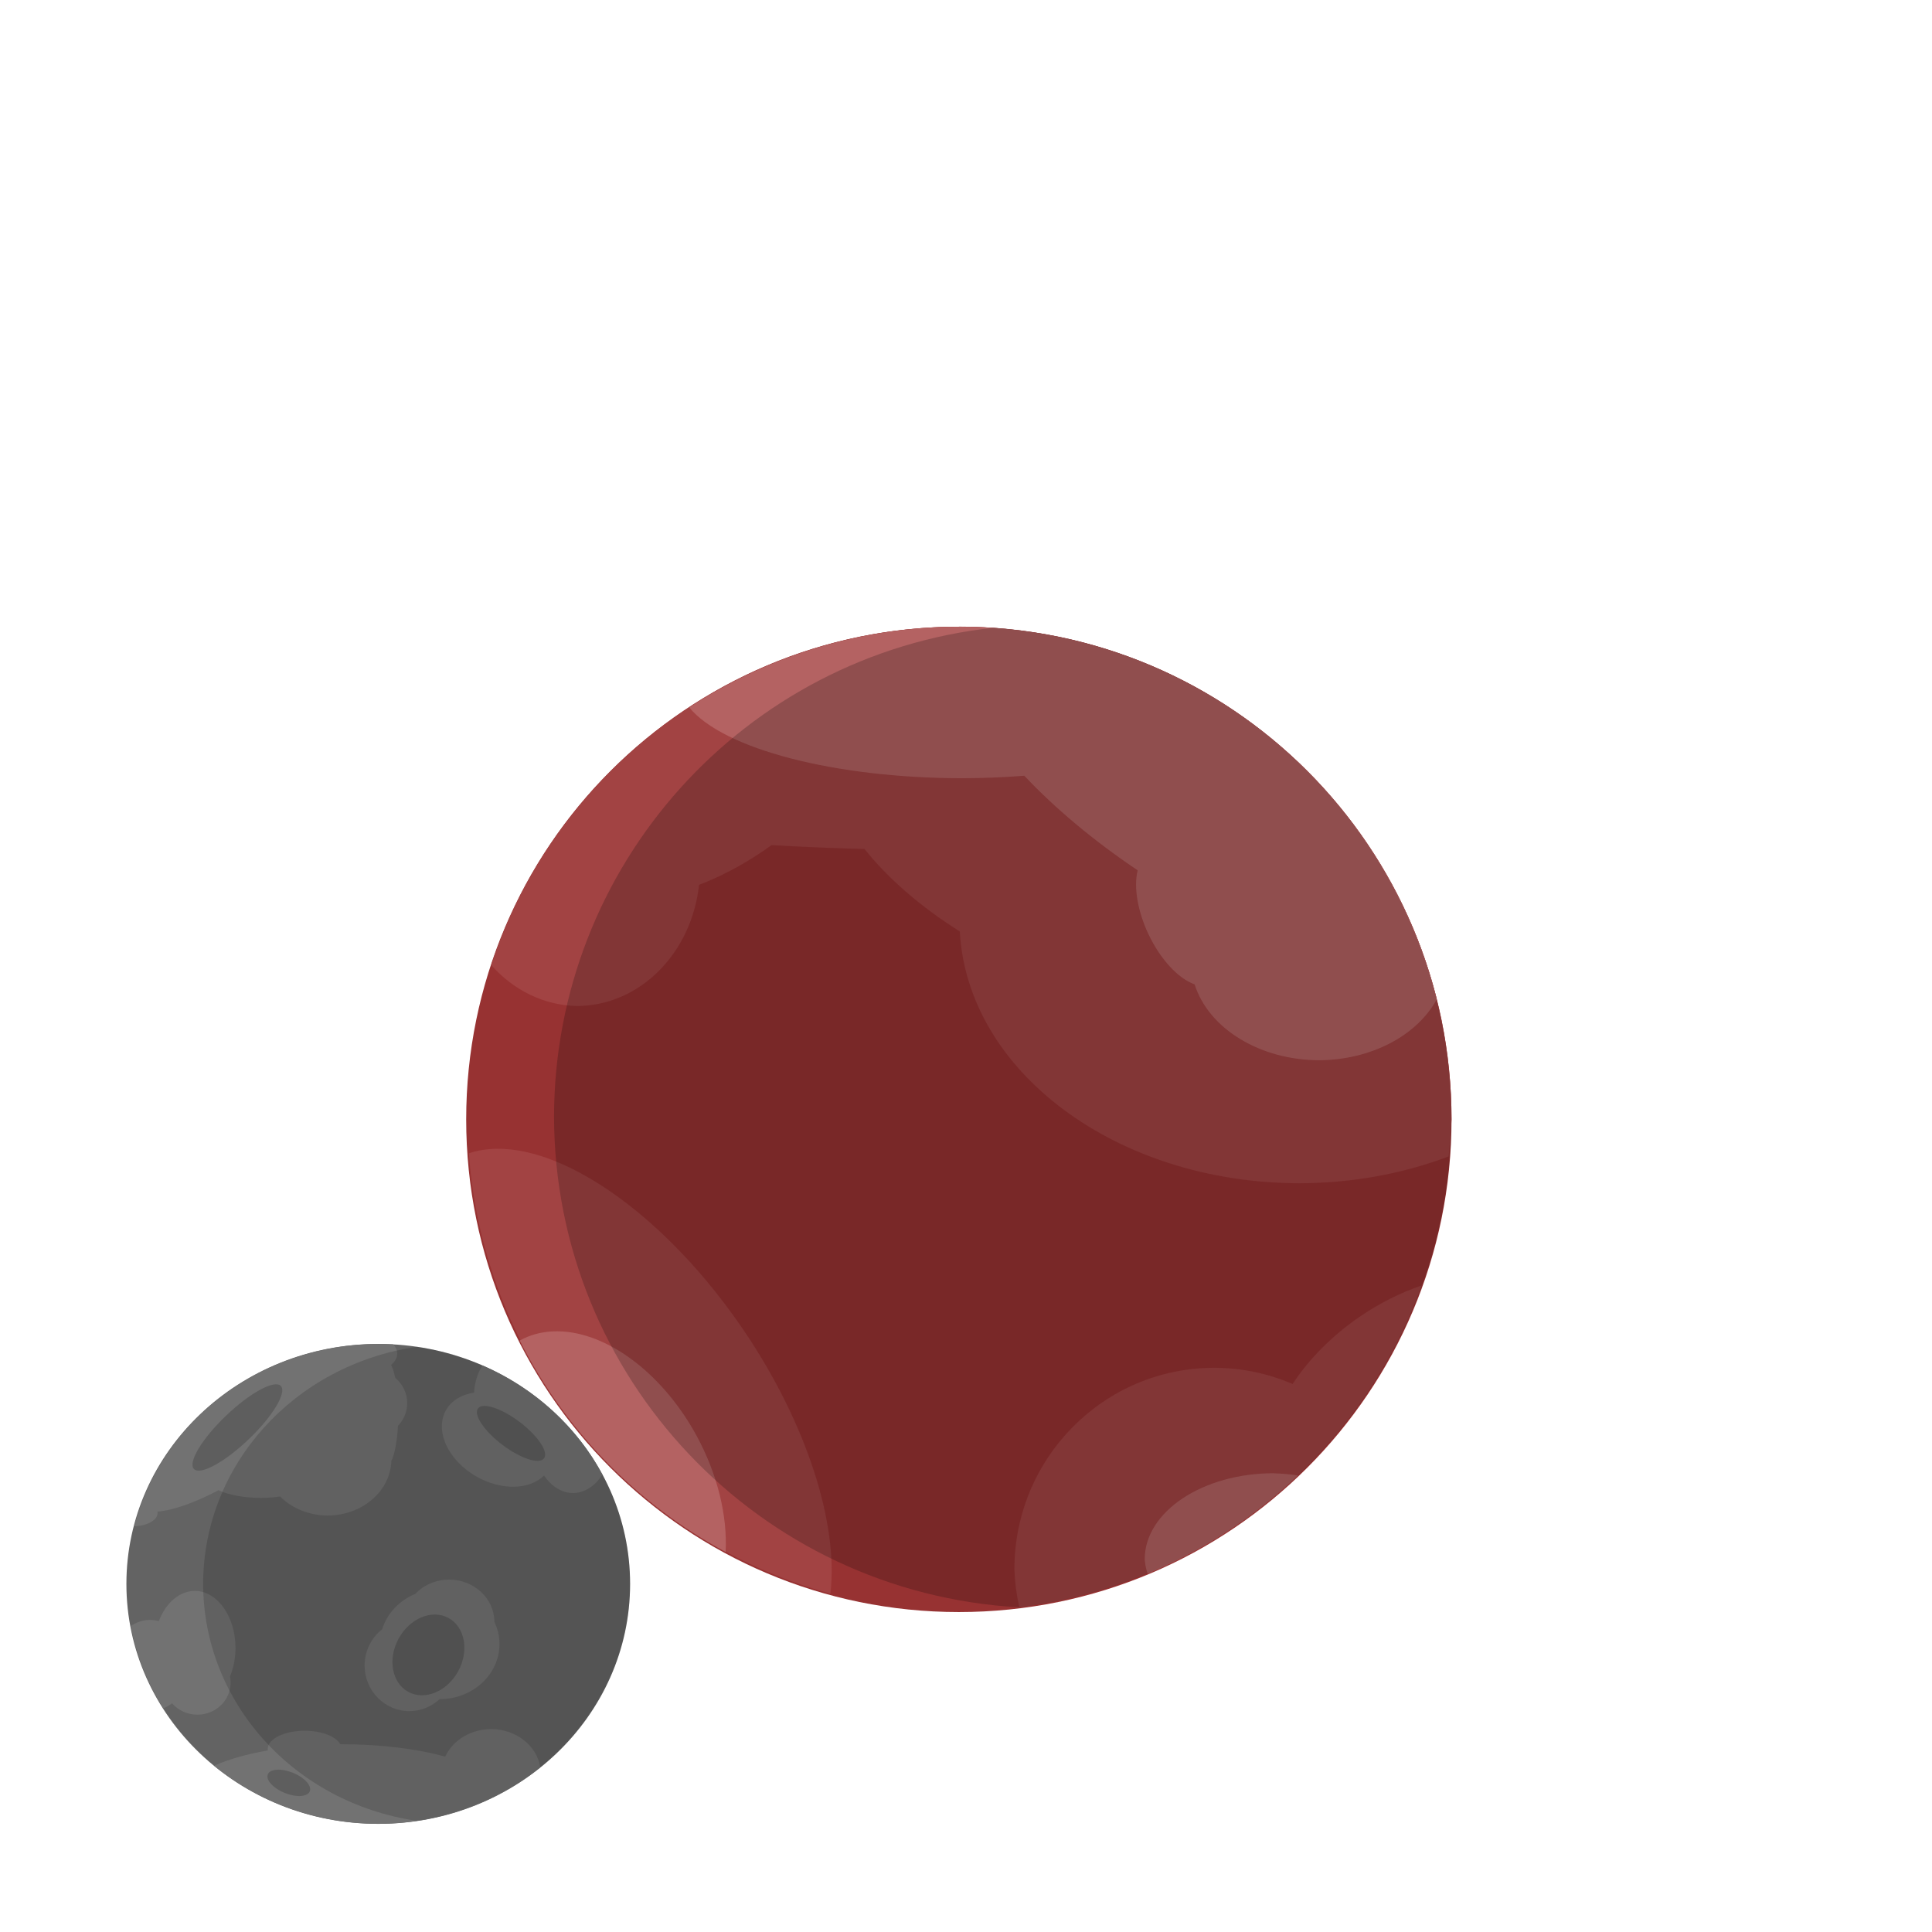
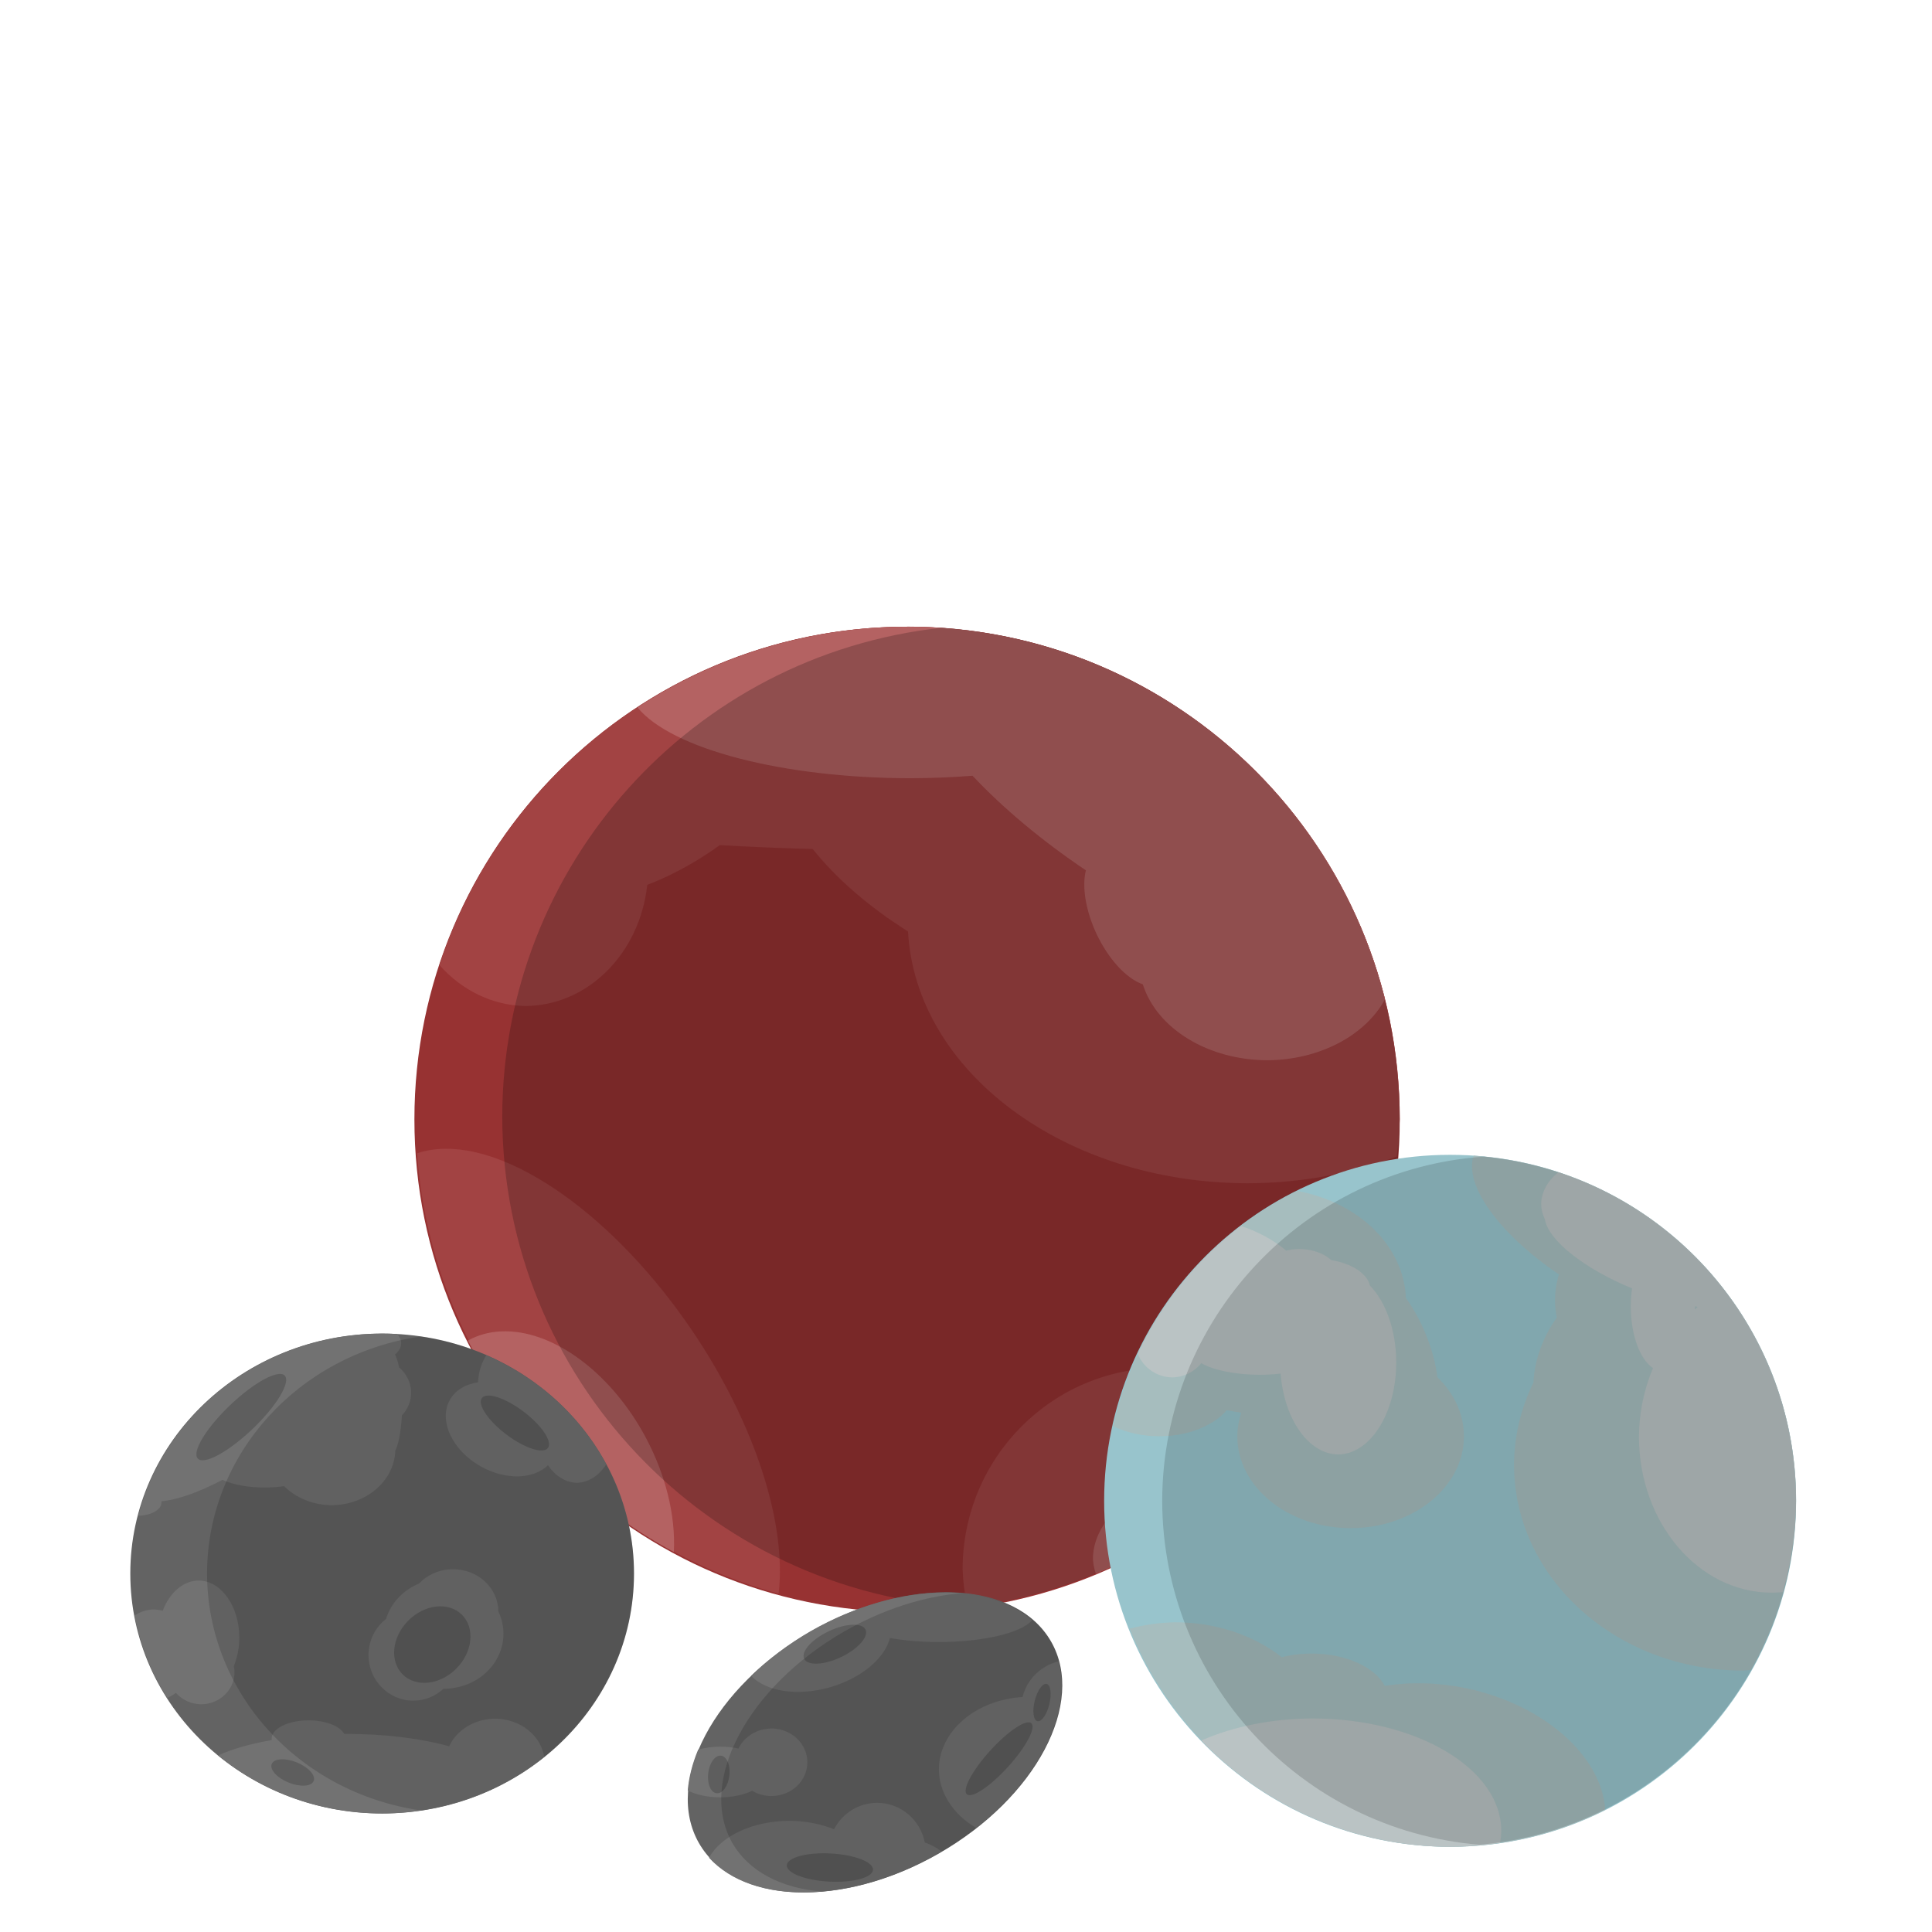
<svg xmlns="http://www.w3.org/2000/svg" width="100" height="100" viewBox="0 0 26.458 26.458" version="1.1" id="svg1" xml:space="preserve">
  <defs id="defs1" />
-   <g id="g59">
+   <g id="g59" transform="translate(-0.7091452)">
    <g id="layer1" transform="matrix(1.267491,0,0,1.267491,-3.851924,-3.581409)">
      <circle style="fill:#973232;fill-opacity:1;stroke-width:0.209;paint-order:stroke fill markers" id="path30" cx="13.399" cy="14.92" r="5.323" />
      <path id="path44" style="display:inline;fill:#a24343;fill-opacity:1;stroke-width:0.209;paint-order:stroke fill markers" d="m 13.399,9.597 a 5.323,5.323 0 0 0 -5.053,3.655 1.332,1.489 0 0 0 0.925,0.443 1.332,1.489 0 0 0 1.321,-1.309 0.354,1.136 60 0 0 0.474,-0.228 0.354,1.136 60 0 0 0.309,-0.201 7.067,1.365 0 0 0 1.005,0.042 2.131,0.932 32.098 0 0 1.022,0.886 2.131,0.932 32.098 0 0 0.007,0.004 3.676,2.841 0 0 0 3.666,2.721 3.676,2.841 0 0 0 1.615,-0.289 5.323,5.323 0 0 0 0.032,-0.402 5.323,5.323 0 0 0 -5.323,-5.323 z M 8.319,15.242 a 3.293,1.605 56.006 0 0 -0.214,0.044 5.323,5.323 0 0 0 3.906,4.758 3.293,1.605 56.006 0 0 -0.926,-2.83 3.293,1.605 56.006 0 0 -2.765,-1.972 z m 10.081,1.472 a 1.079,1.79 55.378 0 0 -0.678,0.343 1.079,1.79 55.378 0 0 -0.717,0.722 2.159,2.177 0 0 0 -0.847,-0.175 2.159,2.177 0 0 0 -2.159,2.177 2.159,2.177 0 0 0 0.053,0.41 5.323,5.323 0 0 0 4.348,-3.477 z" />
-       <path id="path56" style="fill:#b46262;stroke-width:0.209;paint-order:stroke fill markers;fill-opacity:1" d="m 13.399,9.597 a 5.323,5.323 0 0 0 -2.913,0.872 3.072,1.047 0 0 0 2.945,0.765 3.072,1.047 0 0 0 0.675,-0.027 3.308,1.311 32.495 0 0 1.225,1.022 0.789,0.396 64.828 0 0 0.115,0.687 0.789,0.396 64.828 0 0 0.5,0.545 1.39,1.077 0 0 0 1.349,0.82 1.39,1.077 0 0 0 1.268,-0.659 5.323,5.323 0 0 0 -5.162,-4.025 z M 9,17.211 a 1.82,1.182 61.542 0 0 -0.339,0.095 1.82,1.182 61.542 0 0 -0.006,0.005 5.323,5.323 0 0 0 2.224,2.283 1.82,1.182 61.542 0 0 -0.311,-1.251 1.82,1.182 61.542 0 0 -1.443,-1.131 1.82,1.182 61.542 0 0 -0.125,-8.16e-4 z m 7.803,1.532 a 1.396,0.93 0 0 0 -1.396,0.93 1.396,0.93 0 0 0 0.031,0.155 5.323,5.323 0 0 0 1.625,-1.061 1.396,0.93 0 0 0 -0.26,-0.023 z" />
+       <path id="path56" style="fill:#b46262;fill-opacity:1;stroke-width:0.209;paint-order:stroke fill markers" d="m 13.399,9.597 a 5.323,5.323 0 0 0 -2.913,0.872 3.072,1.047 0 0 0 2.945,0.765 3.072,1.047 0 0 0 0.675,-0.027 3.308,1.311 32.495 0 0 1.225,1.022 0.789,0.396 64.828 0 0 0.115,0.687 0.789,0.396 64.828 0 0 0.5,0.545 1.39,1.077 0 0 0 1.349,0.82 1.39,1.077 0 0 0 1.268,-0.659 5.323,5.323 0 0 0 -5.162,-4.025 z M 9,17.211 a 1.82,1.182 61.542 0 0 -0.339,0.095 1.82,1.182 61.542 0 0 -0.006,0.005 5.323,5.323 0 0 0 2.224,2.283 1.82,1.182 61.542 0 0 -0.311,-1.251 1.82,1.182 61.542 0 0 -1.443,-1.131 1.82,1.182 61.542 0 0 -0.125,-8.16e-4 z m 7.803,1.532 a 1.396,0.93 0 0 0 -1.396,0.93 1.396,0.93 0 0 0 0.031,0.155 5.323,5.323 0 0 0 1.625,-1.061 1.396,0.93 0 0 0 -0.26,-0.023 z" />
      <path d="m 14.052,20.192 a 5.323,5.323 0 0 0 4.668,-5.276 5.323,5.323 0 0 0 -4.944,-5.308 5.323,5.323 0 0 0 -4.751,5.282 5.323,5.323 0 0 0 5.027,5.302 z" style="fill:#000000;fill-opacity:0.2;stroke-width:0.209;paint-order:stroke fill markers" id="path59" />
    </g>
-     <g id="g60">
+     <g id="g60" transform="translate(0.7625904,-0.1420377)">
      <ellipse style="fill:#636363;fill-opacity:1;stroke-width:0.271;paint-order:stroke fill markers" id="path60" cx="5.18" cy="21.691" rx="3.449" ry="3.286" />
-       <path id="path91" style="fill:#727272;stroke-width:0.265;paint-order:stroke fill markers" d="M 5.18 18.405 A 3.449 3.286 0 0 0 1.839 20.901 A 0.331 0.182 0 0 0 2.158 20.72 A 0.331 0.182 0 0 0 2.156 20.701 A 0.595 1.931 53.247 0 0 2.993 20.408 A 0.754 0.294 0 0 0 3.57 20.513 A 0.754 0.294 0 0 0 3.836 20.494 A 0.877 0.769 0 0 0 4.484 20.755 A 0.877 0.769 0 0 0 5.359 20.009 A 0.164 0.722 0 0 0 5.45 19.526 A 0.526 0.476 0 0 0 5.577 19.215 A 0.526 0.476 0 0 0 5.412 18.868 A 0.164 0.722 0 0 0 5.356 18.692 A 0.504 0.281 0 0 0 5.44 18.537 A 0.504 0.281 0 0 0 5.386 18.411 A 3.449 3.286 0 0 0 5.18 18.405 z M 6.607 18.7 A 0.595 0.69 0 0 0 6.493 19.072 A 0.814 0.587 29.423 0 0 6.108 19.311 A 0.814 0.587 29.423 0 0 6.529 20.223 A 0.814 0.587 29.423 0 0 7.451 20.207 A 0.55 0.765 0 0 0 7.851 20.447 A 0.55 0.765 0 0 0 8.25 20.195 A 3.449 3.286 0 0 0 6.607 18.7 z M 6.151 21.632 A 0.62 0.579 0 0 0 5.687 21.828 A 0.819 0.754 0 0 0 5.234 22.312 A 0.614 0.626 0 0 0 4.993 22.807 A 0.614 0.626 0 0 0 5.607 23.433 A 0.614 0.626 0 0 0 6.02 23.269 A 0.819 0.754 0 0 0 6.022 23.269 A 0.819 0.754 0 0 0 6.84 22.515 A 0.819 0.754 0 0 0 6.77 22.21 A 0.62 0.579 0 0 0 6.151 21.632 z M 2.667 21.787 A 0.558 0.781 0 0 0 2.175 22.201 A 0.542 0.628 0 0 1 2.174 22.201 A 0.542 0.628 0 0 0 2.046 22.184 A 0.542 0.628 0 0 0 1.791 22.267 A 3.449 3.286 0 0 0 2.237 23.395 A 0.542 0.628 0 0 0 2.356 23.326 A 0.455 0.438 0 0 0 2.704 23.482 A 0.455 0.438 0 0 0 3.158 23.044 A 0.455 0.438 0 0 0 3.15 22.958 A 0.558 0.781 0 0 0 3.225 22.568 A 0.558 0.781 0 0 0 2.667 21.787 z M 6.729 23.679 A 0.684 0.608 0 0 0 6.097 24.057 A 2.158 0.697 0 0 0 4.684 23.887 A 2.158 0.697 0 0 0 4.66 23.887 A 0.506 0.251 0 0 0 4.171 23.702 A 0.506 0.251 0 0 0 3.666 23.953 A 0.506 0.251 0 0 0 3.668 23.972 A 2.158 0.697 0 0 0 2.932 24.181 A 3.449 3.286 0 0 0 5.18 24.976 A 3.449 3.286 0 0 0 7.399 24.203 A 0.684 0.608 0 0 0 6.729 23.679 z " />
+       <path id="path91" style="fill:#727272;stroke-width:0.265;paint-order:stroke fill markers" d="m 5.18,18.405 a 3.449,3.286 0 0 0 -3.341,2.495 0.331,0.182 0 0 0 0.319,-0.18 0.331,0.182 0 0 0 -0.002,-0.019 0.595,1.931 53.247 0 0 0.837,-0.293 0.754,0.294 0 0 0 0.577,0.105 0.754,0.294 0 0 0 0.267,-0.019 0.877,0.769 0 0 0 0.648,0.261 0.877,0.769 0 0 0 0.875,-0.746 0.164,0.722 0 0 0 0.09,-0.483 A 0.526,0.476 0 0 0 5.577,19.215 0.526,0.476 0 0 0 5.412,18.868 0.164,0.722 0 0 0 5.356,18.692 0.504,0.281 0 0 0 5.44,18.537 0.504,0.281 0 0 0 5.386,18.411 3.449,3.286 0 0 0 5.18,18.405 Z m 1.427,0.295 a 0.595,0.69 0 0 0 -0.114,0.372 0.814,0.587 29.423 0 0 -0.385,0.24 0.814,0.587 29.423 0 0 0.421,0.911 0.814,0.587 29.423 0 0 0.922,-0.016 0.55,0.765 0 0 0 0.399,0.241 0.55,0.765 0 0 0 0.399,-0.252 3.449,3.286 0 0 0 -1.643,-1.495 z m -0.456,2.932 a 0.62,0.579 0 0 0 -0.464,0.195 0.819,0.754 0 0 0 -0.453,0.485 0.614,0.626 0 0 0 -0.241,0.495 0.614,0.626 0 0 0 0.614,0.625 0.614,0.626 0 0 0 0.413,-0.163 0.819,0.754 0 0 0 0.002,0 0.819,0.754 0 0 0 0.819,-0.754 0.819,0.754 0 0 0 -0.07,-0.305 0.62,0.579 0 0 0 -0.62,-0.578 z m -3.484,0.155 a 0.558,0.781 0 0 0 -0.492,0.414 0.542,0.628 0 0 1 -5.168e-4,0 0.542,0.628 0 0 0 -0.128,-0.018 0.542,0.628 0 0 0 -0.256,0.083 3.449,3.286 0 0 0 0.446,1.128 0.542,0.628 0 0 0 0.119,-0.069 0.455,0.438 0 0 0 0.347,0.156 0.455,0.438 0 0 0 0.455,-0.438 0.455,0.438 0 0 0 -0.009,-0.085 0.558,0.781 0 0 0 0.075,-0.39 0.558,0.781 0 0 0 -0.558,-0.781 z m 4.063,1.892 a 0.684,0.608 0 0 0 -0.632,0.378 2.158,0.697 0 0 0 -1.413,-0.17 2.158,0.697 0 0 0 -0.024,5.17e-4 0.506,0.251 0 0 0 -0.489,-0.186 0.506,0.251 0 0 0 -0.505,0.251 0.506,0.251 0 0 0 0.002,0.019 2.158,0.697 0 0 0 -0.736,0.21 3.449,3.286 0 0 0 2.248,0.795 3.449,3.286 0 0 0 2.218,-0.774 0.684,0.608 0 0 0 -0.669,-0.524 z" />
      <g id="g64" transform="rotate(14.51007,5.062763,20.81854)">
        <ellipse style="fill:#5e5e5e;fill-opacity:1;stroke-width:0.265;paint-order:stroke fill markers" id="path64" cx="13.102" cy="15.46" rx="0.224" ry="0.823" transform="rotate(31.79443)" />
-         <ellipse style="fill:#5e5e5e;fill-opacity:1;stroke-width:0.265;paint-order:stroke fill markers" id="path65" cx="15.962" cy="17.125" rx="0.465" ry="0.576" transform="rotate(13.96351,-10.41759,-19.67129)" />
+         <ellipse style="fill:#5e5e5e;fill-opacity:1;stroke-width:0.265;paint-order:stroke fill markers" id="path65" cx="16.709" cy="16.201" rx="0.465" ry="0.576" transform="rotate(30.16981)" />
        <ellipse style="fill:#5e5e5e;fill-opacity:1;stroke-width:0.265;paint-order:stroke fill markers" id="path66" cx="13.498" cy="15.161" rx="0.567" ry="0.196" transform="rotate(22.58969)" />
        <ellipse style="fill:#5e5e5e;fill-opacity:1;stroke-width:0.195;paint-order:stroke fill markers" id="path67" cx="-21.149" cy="12.825" rx="0.149" ry="0.31" transform="rotate(-82.4783,-1.425077,3.849192)" />
      </g>
      <path d="m 5.711,18.444 a 3.449,3.286 0 0 0 -2.929,3.246 3.449,3.286 0 0 0 2.923,3.245 3.449,3.286 0 0 0 2.923,-3.245 3.449,3.286 0 0 0 -2.918,-3.246 z" style="display:inline;fill:#000000;fill-opacity:0.15;stroke-width:0.271;paint-order:stroke fill markers" id="path63" />
    </g>
+     <g id="g4" transform="translate(-0.9720339,-0.8350914)">
+       <circle style="fill:#98c4cc;fill-opacity:1;stroke-width:0.472" id="path1" cx="21.54" cy="21.388" r="4.738" />
+       <path id="path21" style="fill:#a6bdbe;fill-opacity:1;stroke-width:0.265" d="m 21.862,16.662 a 2.233,0.918 29.91 0 0 1.169,1.627 0.743,0.941 0 0 0 -0.054,0.352 0.743,0.941 0 0 0 0.024,0.238 2.257,1.9 0 0 0 -0.32,0.89 3.14,2.818 0 0 0 -0.265,1.126 3.14,2.818 0 0 0 3.139,2.818 3.14,2.818 0 0 0 0.105,-0.009 4.738,4.738 0 0 0 0.618,-2.316 4.738,4.738 0 0 0 -4.415,-4.726 z m -2.418,0.482 a 4.738,4.738 0 0 0 -2.516,3.223 1.069,0.717 0 0 0 0.628,0.137 1.069,0.717 0 0 0 0.926,-0.358 1.918,1.554 0 0 0 0.199,0.035 1.552,1.258 0 0 0 -0.055,0.323 1.552,1.258 0 0 0 1.551,1.258 1.552,1.258 0 0 0 1.552,-1.258 1.552,1.258 0 0 0 -0.364,-0.809 1.009,0.38 67.587 0 0 -0.161,-0.594 1.009,0.38 67.587 0 0 -0.27,-0.489 1.918,1.554 0 0 0 -1.49,-1.468 z m -1.667,5.908 a 2.101,1.703 0 0 0 -0.625,0.087 4.738,4.738 0 0 0 4.387,2.987 4.738,4.738 0 0 0 2.125,-0.506 2.245,1.52 11.901 0 0 -1.895,-1.663 2.245,1.52 11.901 0 0 -1.124,-0.034 1.052,0.638 0 0 0 -1.002,-0.443 1.052,0.638 0 0 0 -0.408,0.05 2.101,1.703 0 0 0 -1.459,-0.478 z" />
+       <path id="path36" style="fill:#bac3c4;stroke-width:0.265" d="m 23.022,16.889 a 0.905,0.659 0 0 0 -0.235,0.432 0.905,0.659 0 0 0 0.05,0.211 1.542,0.558 21.696 0 0 1.195,0.947 0.439,0.889 0 0 0 -0.018,0.247 0.439,0.889 0 0 0 0.305,0.844 1.819,2.141 0 0 0 -0.193,0.935 1.819,2.141 0 0 0 1.819,2.141 1.819,2.141 0 0 0 0.151,-0.008 4.738,4.738 0 0 0 0.181,-1.251 4.738,4.738 0 0 0 -3.256,-4.499 z m -4.348,0.735 a 4.738,4.738 0 0 0 -1.412,1.749 0.514,0.507 0 0 0 0.477,0.325 0.514,0.507 0 0 0 0.393,-0.195 0.944,0.333 0 0 0 0.802,0.159 0.944,0.333 0 0 0 0.285,-0.016 0.798,1.26 0 0 0 0.785,1.107 0.798,1.26 0 0 0 0.798,-1.26 0.798,1.26 0 0 0 -0.361,-1.054 0.742,0.419 0 0 0 -0.529,-0.347 0.472,0.286 6.766 0 0 -0.35,-0.147 0.472,0.286 6.766 0 0 -0.267,0.018 1.335,0.843 14.223 0 0 -0.622,-0.339 z m 6.219,1.1 a 1.542,0.558 21.696 0 0 0.038,0.007 1.819,2.141 0 0 0 -0.04,0.038 0.439,0.889 0 0 0 0.002,-0.043 0.439,0.889 0 0 0 0,-0.002 z m -5.237,5.645 a 2.584,1.538 0 0 0 -1.524,0.302 4.738,4.738 0 0 0 3.408,1.455 4.738,4.738 0 0 0 0.683,-0.054 2.584,1.538 0 0 0 0.017,-0.166 2.584,1.538 0 0 0 -2.584,-1.537 z" />
+       <path d="m 22.007,16.674 a 4.738,4.738 0 0 0 -4.41,4.714 4.738,4.738 0 0 0 4.34,4.71 4.738,4.738 0 0 0 4.34,-4.71 4.738,4.738 0 0 0 -4.271,-4.714 z" style="fill:#000000;fill-opacity:0.15;stroke-width:0.472" id="path4" />
+     </g>
+     <g id="g39">
+       <ellipse style="fill:#636363;fill-opacity:1;stroke-width:0.288" id="path39" cx="-0.845" cy="27.013" rx="2.778" ry="1.755" transform="rotate(-29.80128)" />
+       <path id="path68" style="fill:#727272;stroke-width:0.265" d="m 13.636,21.809 a 1.755,2.778 60.199 0 0 -1.825,0.529 1.755,2.778 60.199 0 0 -0.816,0.612 0.645,1.043 74.202 0 0 1.075,0.158 0.645,1.043 74.202 0 0 0.827,-0.676 1.325,0.398 0 0 0 0.669,0.055 1.325,0.398 0 0 0 1.278,-0.299 1.755,2.778 60.199 0 0 -1.208,-0.38 z m 1.569,0.943 a 0.678,0.661 0 0 0 -0.492,0.488 1.241,0.996 0 0 0 -1.146,0.991 1.241,0.996 0 0 0 0.512,0.802 1.755,2.778 60.199 0 0 1.127,-2.28 z m -3.932,0.92 a 0.493,0.462 0 0 0 -0.45,0.274 0.657,0.347 0 0 1 -5.17e-4,0 0.657,0.347 0 0 0 -0.252,-0.026 0.657,0.347 0 0 0 -0.3,0.04 1.755,2.778 60.199 0 0 -0.143,0.561 0.657,0.347 0 0 0 0.443,0.093 0.657,0.347 0 0 0 0.439,-0.09 0.493,0.462 0 0 0 0.263,0.072 0.493,0.462 0 0 0 0.493,-0.462 0.493,0.462 0 0 0 -0.493,-0.463 z m 1.447,1.017 a 0.667,0.676 0 0 0 -0.589,0.362 1.17,0.761 0 0 0 -0.618,-0.115 1.17,0.761 0 0 0 -1.094,0.505 1.755,2.778 60.199 0 0 3.136,-0.057 1.755,2.778 60.199 0 0 0.048,-0.028 0.851,0.441 0 0 0 -0.229,-0.124 0.667,0.676 0 0 0 -0.654,-0.543 z" />
+       <g id="g73">
+         <ellipse style="fill:#5e5e5e;fill-opacity:1;stroke-width:0.166" id="path69" cx="1.312" cy="25.548" rx="0.465" ry="0.196" transform="rotate(-25.39617)" />
+         <ellipse style="fill:#5e5e5e;fill-opacity:1;stroke-width:0.265" id="path70" cx="13.397" cy="24.908" rx="0.591" ry="0.193" transform="rotate(3.000911)" />
+         <ellipse style="fill:#5e5e5e;fill-opacity:1;stroke-width:0.265" id="path71" cx="13.344" cy="22.887" rx="0.146" ry="0.259" transform="rotate(6.77097)" />
+         <ellipse style="fill:#5e5e5e;fill-opacity:1;stroke-width:0.265" id="path72" cx="20.164" cy="19.011" rx="0.103" ry="0.263" transform="rotate(13.96689)" />
+         <ellipse style="fill:#5e5e5e;fill-opacity:1;stroke-width:0.265" id="path73" cx="-8.152" cy="26.847" rx="0.657" ry="0.165" transform="rotate(-47.75002)" />
+       </g>
+       <path d="m 13.877,21.818 a 1.755,2.778 60.199 0 0 -1.599,0.52 1.755,2.778 60.199 0 0 -1.538,2.904 1.755,2.778 60.199 0 0 1.224,0.662 1.755,2.778 60.199 0 0 1.601,-0.52 1.755,2.778 60.199 0 0 1.538,-2.904 1.755,2.778 60.199 0 0 -1.226,-0.662 z" style="fill:#000000;fill-opacity:0.15;stroke-width:0.288" id="path42" />
+     </g>
  </g>
</svg>
